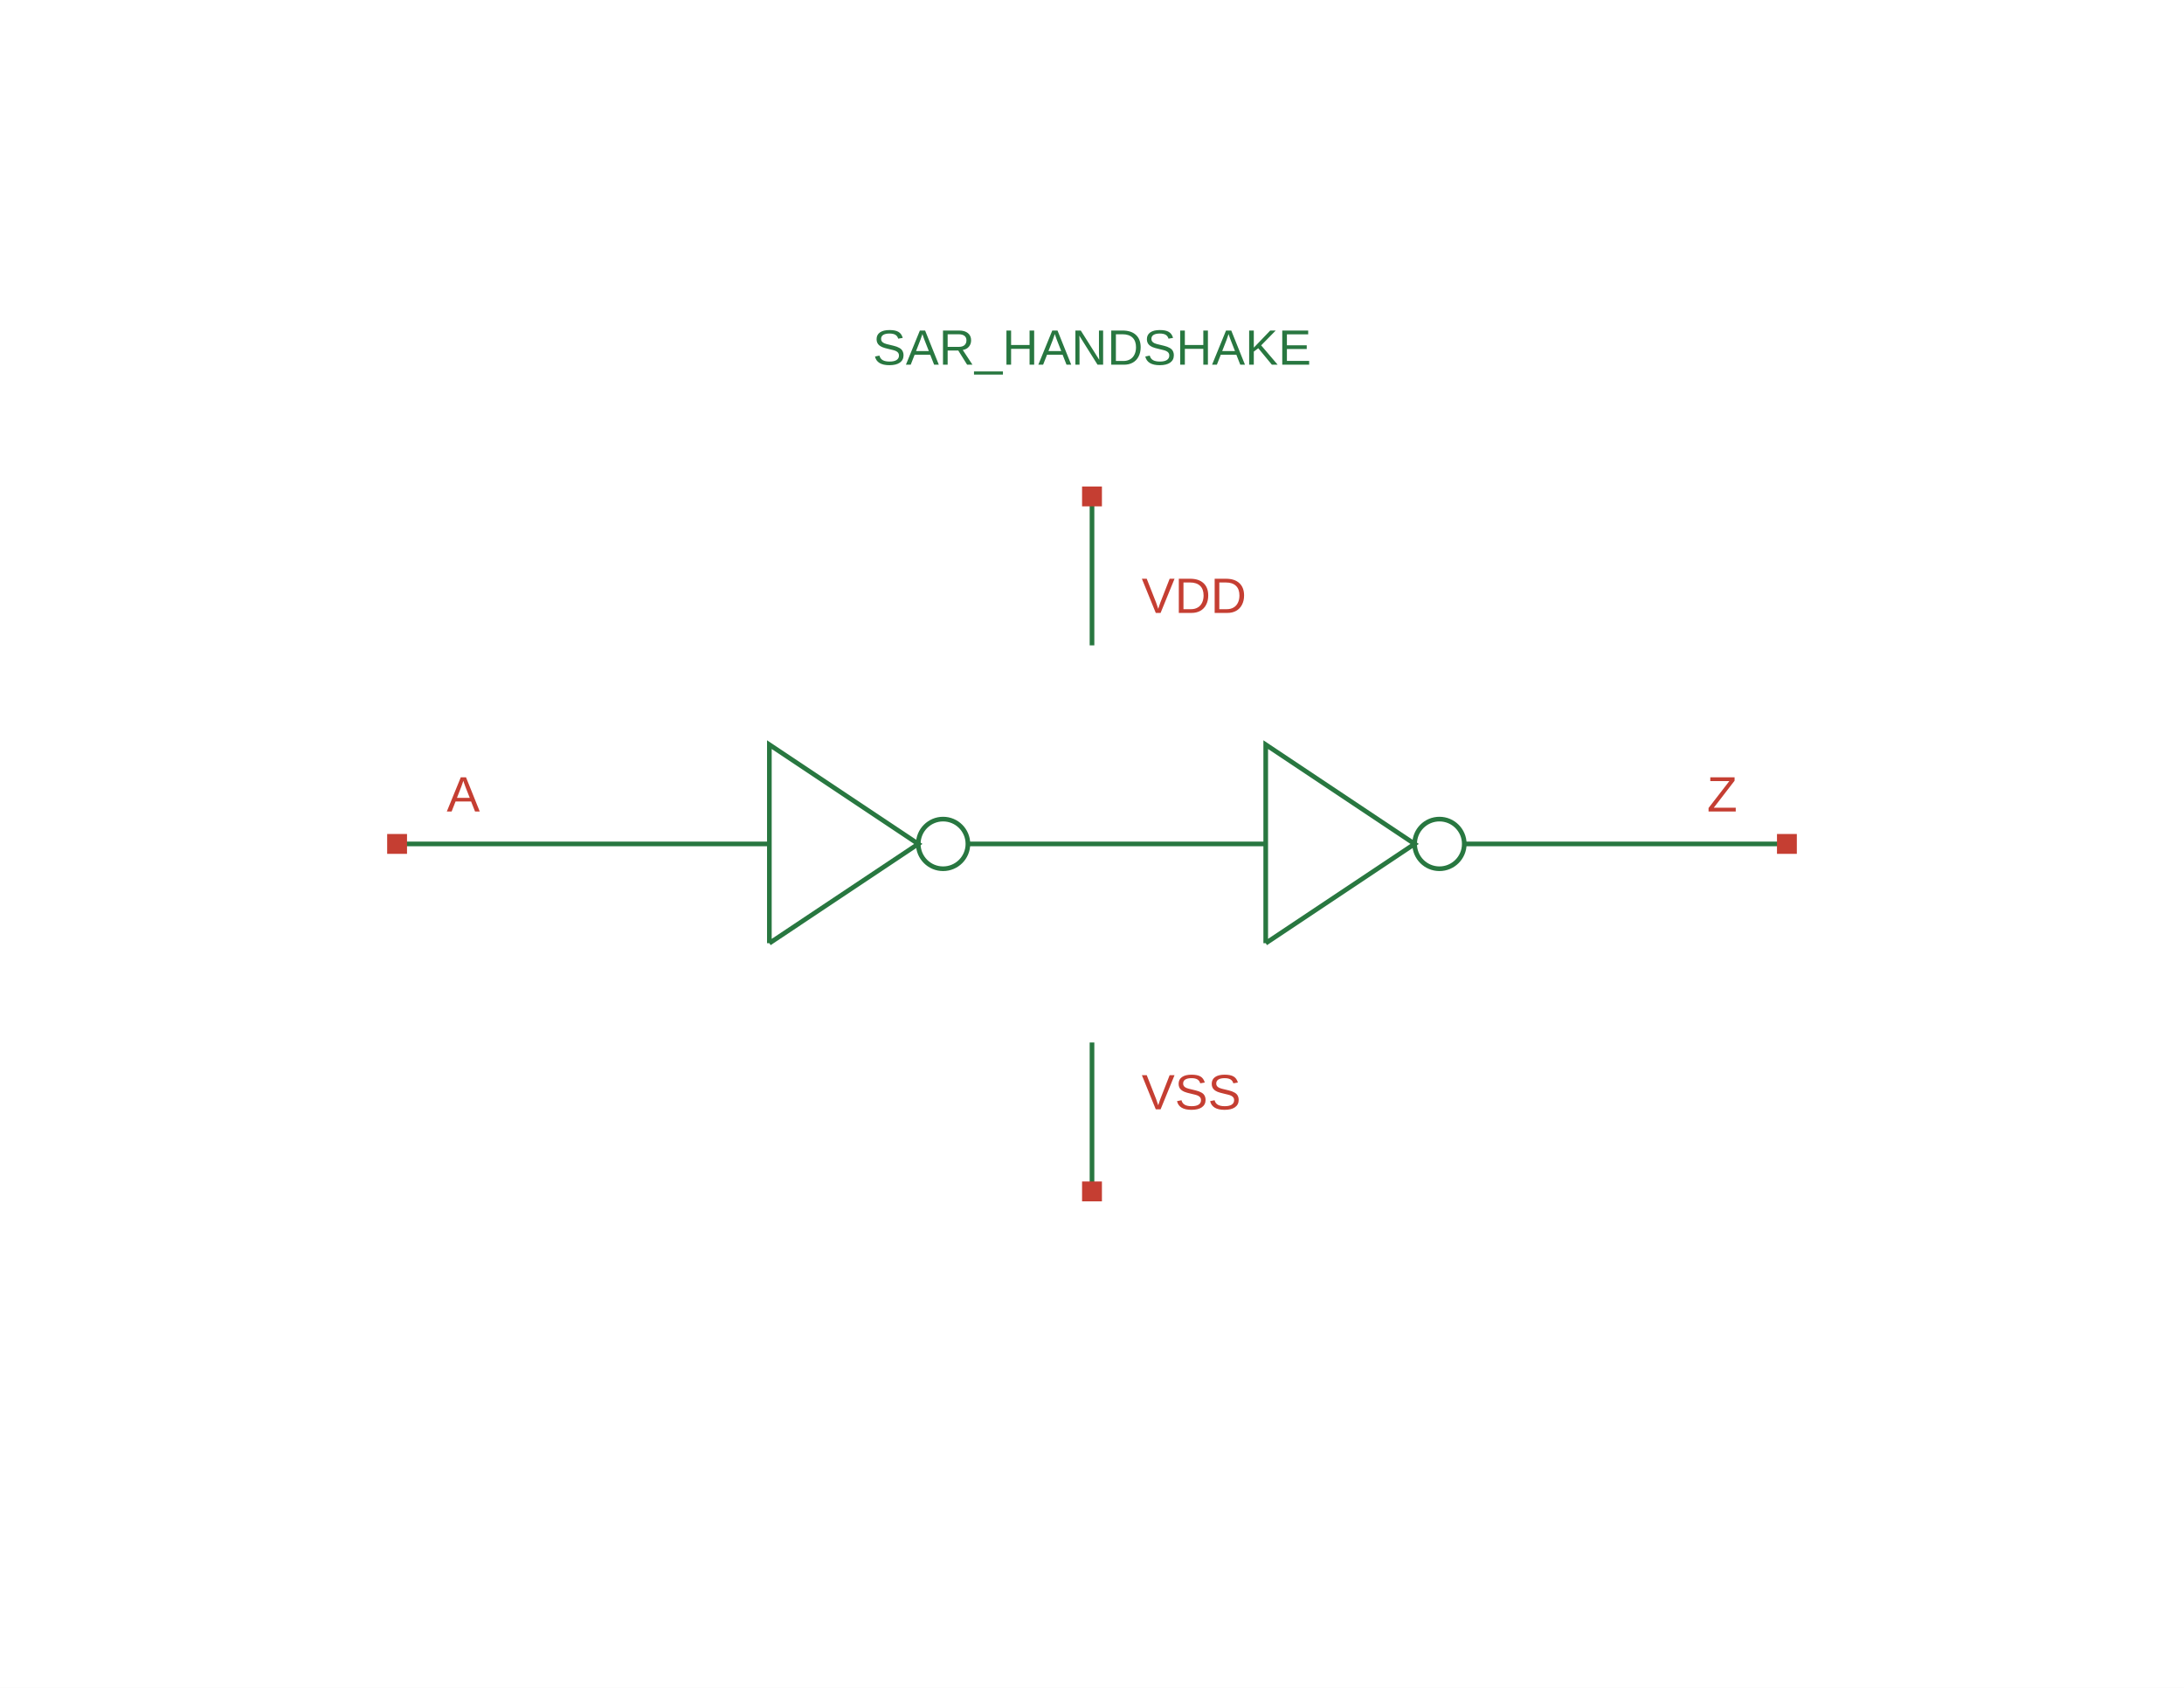
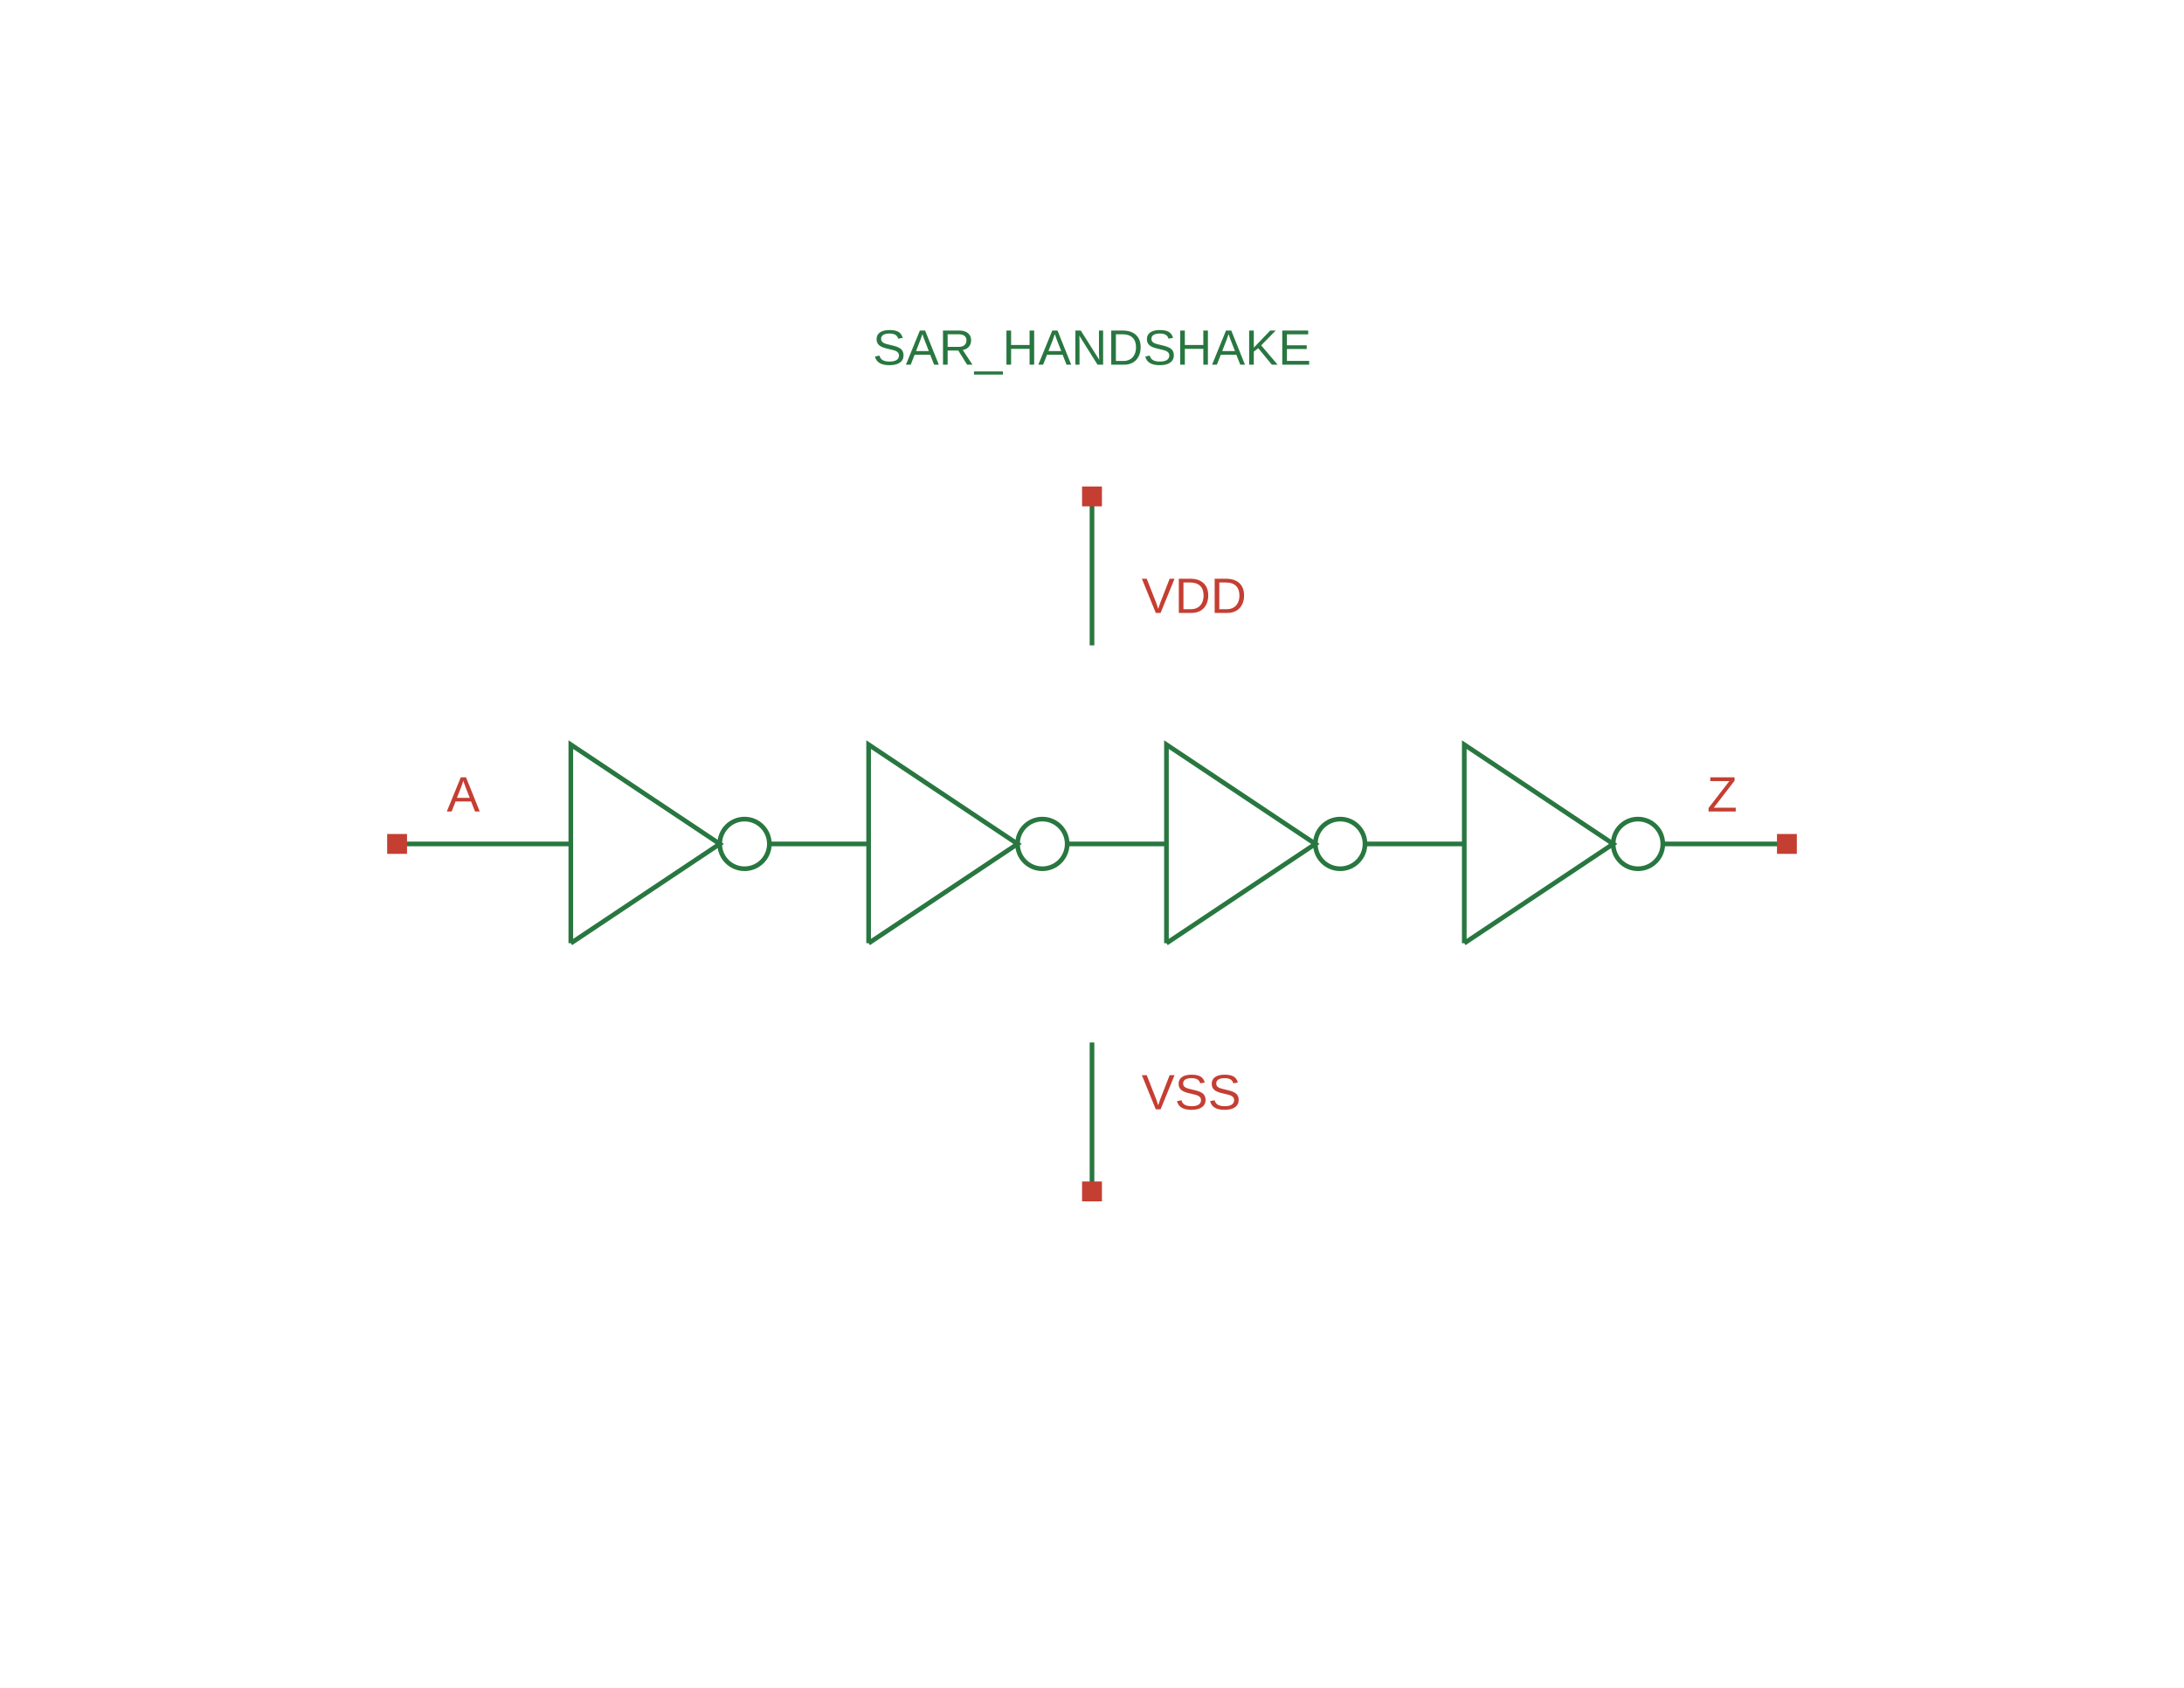
<svg xmlns="http://www.w3.org/2000/svg" viewBox="0 0 704 544">
  <rect width="100%" height="100%" fill="white" />
  <g stroke="#287740" stroke-width="1.5" fill="none">
-     <polyline points="248,304 296,272 248,240 248,304" />
-     <ellipse cx="304" cy="272" rx="8" ry="8" />
-     <polyline points="408,304 456,272 408,240 408,304" />
-     <ellipse cx="464" cy="272" rx="8" ry="8" />
-     <polyline points="128,272 248,272" />
-     <polyline points="312,272 408,272" />
-     <polyline points="576,272 472,272" />
+     <polyline points="184,304 232,272 184,240 184,304" />
+     <ellipse cx="240" cy="272" rx="8" ry="8" />
+     <polyline points="280,304 328,272 280,240 280,304" />
+     <ellipse cx="336" cy="272" rx="8" ry="8" />
+     <polyline points="376,304 424,272 376,240 376,304" />
+     <ellipse cx="432" cy="272" rx="8" ry="8" />
+     <polyline points="472,304 520,272 472,240 472,304" />
+     <ellipse cx="528" cy="272" rx="8" ry="8" />
+     <polyline points="128,272 184,272" />
+     <polyline points="248,272 280,272" />
+     <polyline points="344,272 376,272" />
+     <polyline points="440,272 472,272" />
+     <polyline points="576,272 536,272" />
    <polyline points="352,160 352,208" />
    <polyline points="352,384 352,336" />
  </g>
  <g fill="#287740" font-family="Arial,sans-serif">
    <text x="352" y="112" font-size="16" text-anchor="middle" dominant-baseline="central">SAR_HANDSHAKE</text>
  </g>
  <g fill="#c53e32" font-family="Arial,sans-serif" font-size="16">
    <g data-port="A" data-side="left">
      <rect x="124.8" y="268.8" width="6.4" height="6.4" />
      <text x="144" y="256" text-anchor="start" dominant-baseline="central">A</text>
    </g>
    <g data-port="Z" data-side="right">
      <rect x="572.8" y="268.8" width="6.4" height="6.4" />
      <text x="560" y="256" text-anchor="end" dominant-baseline="central">Z</text>
    </g>
    <g data-port="VDD" data-side="top">
      <rect x="348.8" y="156.8" width="6.4" height="6.4" />
      <text x="368" y="192" text-anchor="start" dominant-baseline="central">VDD</text>
    </g>
    <g data-port="VSS" data-side="bottom">
      <rect x="348.8" y="380.8" width="6.4" height="6.4" />
      <text x="368" y="352" text-anchor="start" dominant-baseline="central">VSS</text>
    </g>
  </g>
</svg>
